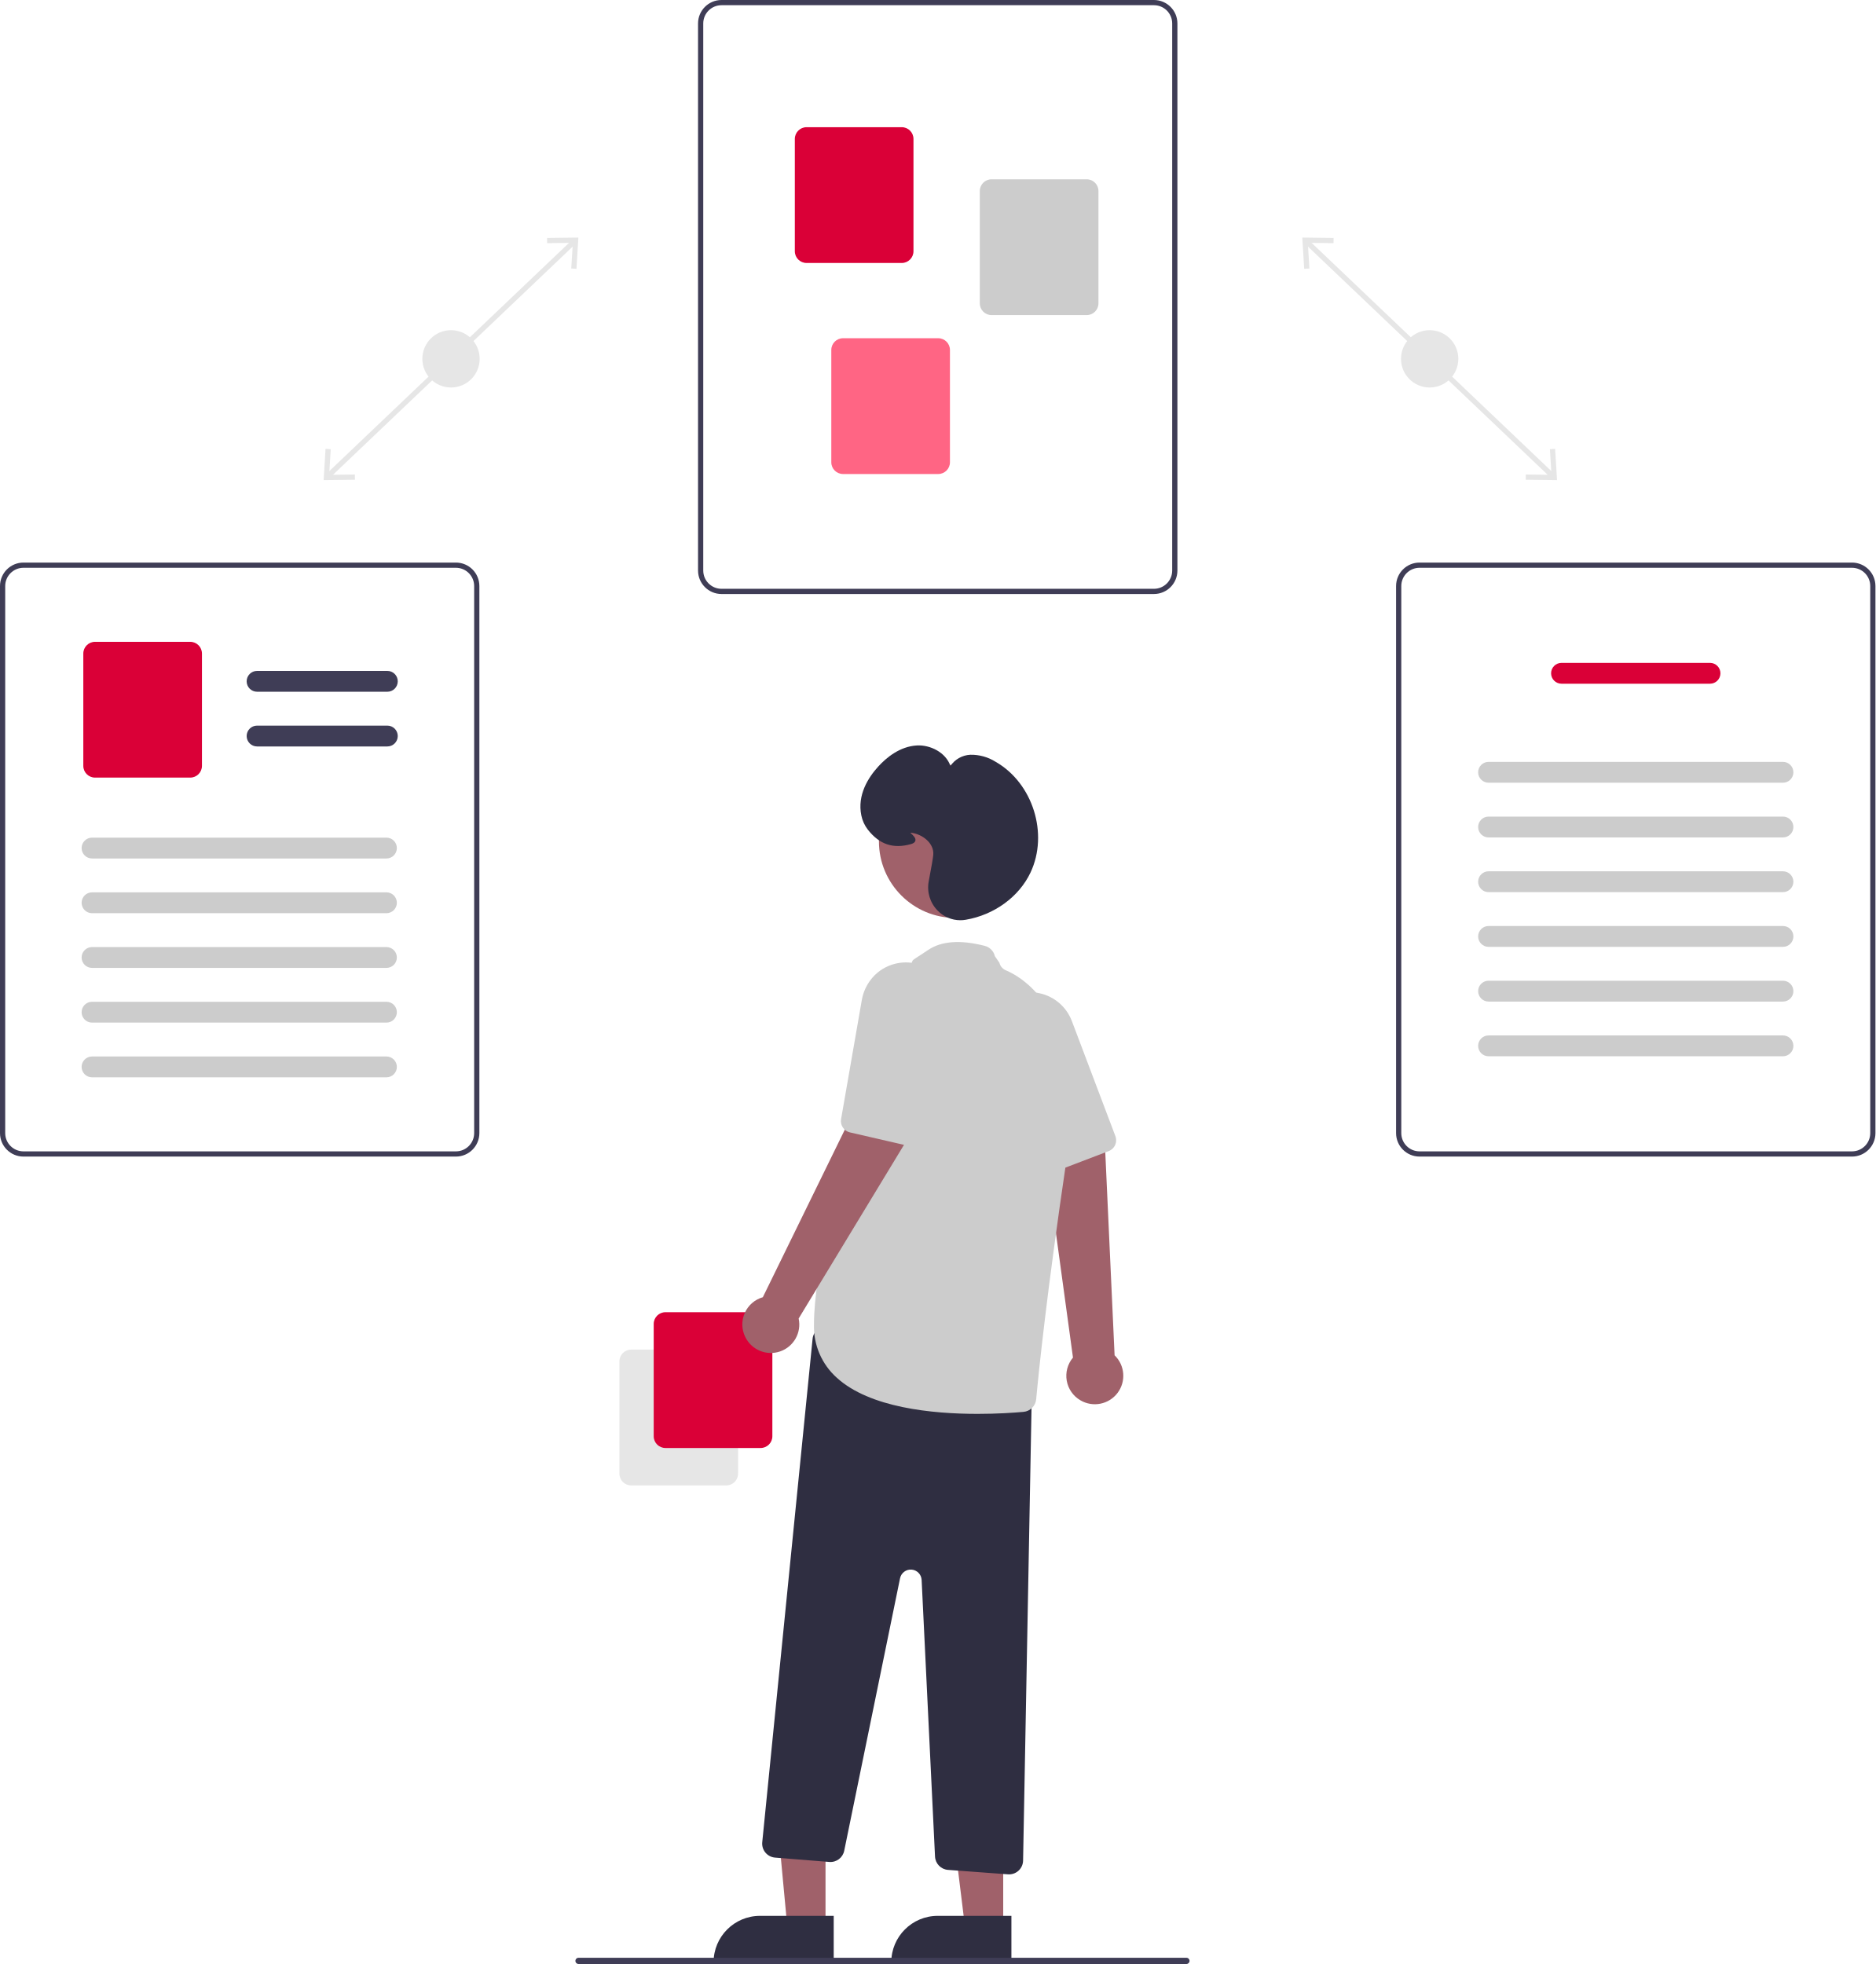
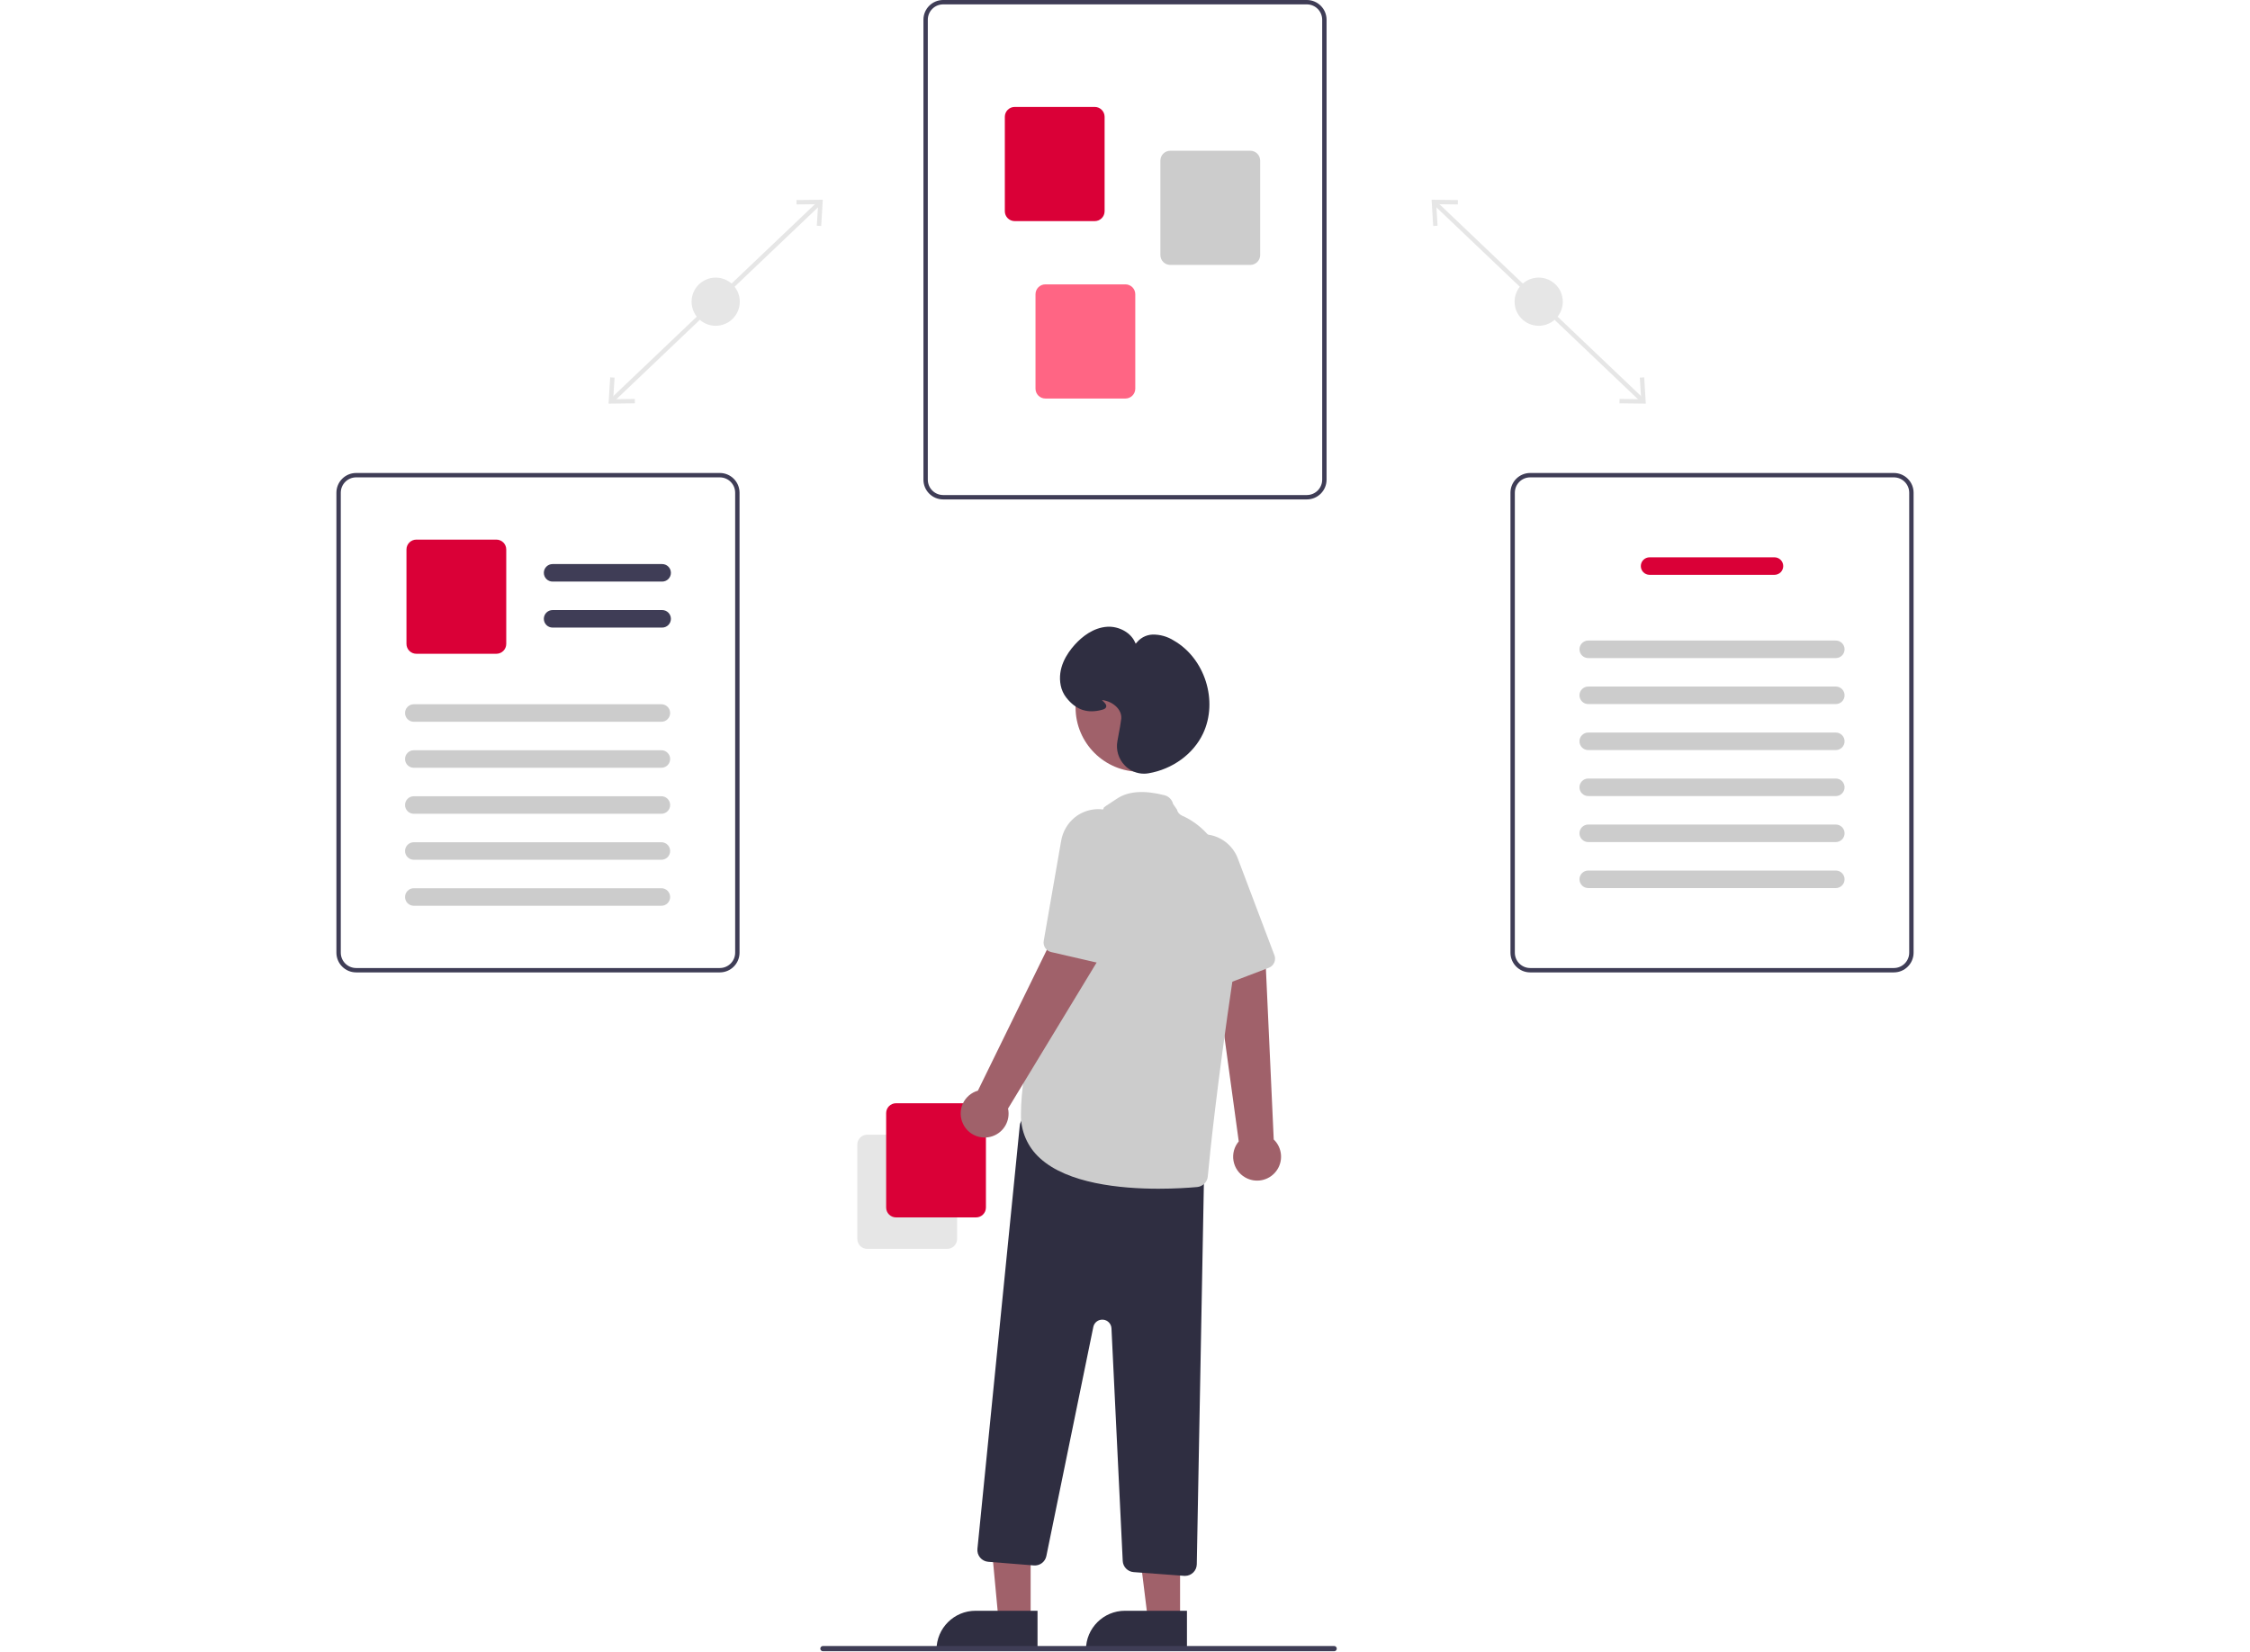
- <svg xmlns="http://www.w3.org/2000/svg" data-name="Layer 1" width="601.6" height="630" viewBox="0 0 601.6 630">
+ <svg xmlns="http://www.w3.org/2000/svg" data-name="Layer 1" width="835.213" height="613.098" viewBox="0 0 601.6 630">
  <rect x="756.964" y="195.507" width="1.672" height="109.196" transform="translate(-245.0684 491.4875) rotate(-46.40674)" fill="#e6e6e6" />
  <polygon points="498.845 143.982 497.175 144.083 497.679 152.309 489.437 152.21 489.419 153.882 499.457 154.001 498.845 143.982" fill="#e6e6e6" />
  <polygon points="427.781 76.326 427.763 77.998 419.522 77.899 420.026 86.125 418.355 86.226 417.745 76.206 427.781 76.326" fill="#e6e6e6" />
  <circle cx="458.6" cy="115.105" r="9.193" fill="#e6e6e6" />
  <rect x="389.274" y="249.269" width="109.196" height="1.672" transform="translate(-349.2594 240.0306) rotate(-43.59326)" fill="#e6e6e6" />
  <polygon points="103.815 154.001 113.853 153.882 113.834 152.21 105.593 152.309 106.097 144.083 104.427 143.982 103.815 154.001" fill="#e6e6e6" />
  <polygon points="185.527 76.206 184.916 86.226 183.246 86.125 183.749 77.899 175.508 77.998 175.49 76.326 185.527 76.206" fill="#e6e6e6" />
  <circle cx="144.672" cy="115.105" r="9.193" fill="#e6e6e6" />
  <path d="M669.364,325.543H530.636a7.53,7.53,0,0,1-7.521-7.521v-175.5A7.53,7.53,0,0,1,530.636,135H669.364a7.53,7.53,0,0,1,7.521,7.521v175.5A7.53,7.53,0,0,1,669.364,325.543ZM530.636,136.671a5.857,5.857,0,0,0-5.85,5.85v175.5a5.857,5.857,0,0,0,5.85,5.85H669.364a5.857,5.857,0,0,0,5.85-5.85v-175.5a5.857,5.857,0,0,0-5.85-5.85Z" transform="translate(-299.2 -135)" fill="#3f3d56" />
  <path d="M588.46,219.358h-30.537a3.765,3.765,0,0,1-3.761-3.761V179.562a3.765,3.765,0,0,1,3.761-3.761h30.537a3.765,3.765,0,0,1,3.761,3.761v36.036A3.765,3.765,0,0,1,588.46,219.358Z" transform="translate(-299.2 -135)" fill="#da0037" />
  <path d="M647.796,236.073h-30.537a3.765,3.765,0,0,1-3.761-3.761V196.276a3.765,3.765,0,0,1,3.761-3.761h30.537a3.765,3.765,0,0,1,3.761,3.761V232.312A3.765,3.765,0,0,1,647.796,236.073Z" transform="translate(-299.2 -135)" fill="#ccc" />
  <path d="M600.16,287.051h-30.537a3.765,3.765,0,0,1-3.761-3.761V247.255a3.765,3.765,0,0,1,3.761-3.761h30.537a3.765,3.765,0,0,1,3.761,3.761v36.036A3.765,3.765,0,0,1,600.16,287.051Z" transform="translate(-299.2 -135)" fill="#ff6584" />
  <path d="M893.279,506H754.55a7.53,7.53,0,0,1-7.521-7.521v-175.5a7.53,7.53,0,0,1,7.521-7.521H893.279A7.53,7.53,0,0,1,900.8,322.979v175.5A7.53,7.53,0,0,1,893.279,506ZM754.55,317.129a5.857,5.857,0,0,0-5.85,5.85v175.5a5.857,5.857,0,0,0,5.85,5.85H893.279a5.857,5.857,0,0,0,5.85-5.85v-175.5a5.857,5.857,0,0,0-5.85-5.85Z" transform="translate(-299.2 -135)" fill="#3f3d56" />
  <path d="M847.732,354.318H800.096a3.343,3.343,0,0,1,0-6.686h47.636a3.343,3.343,0,0,1,0,6.686Z" transform="translate(-299.2 -135)" fill="#da0037" />
  <path d="M871.132,386.075H776.696a3.343,3.343,0,1,1,0-6.686h94.436a3.343,3.343,0,1,1,0,6.686Z" transform="translate(-299.2 -135)" fill="#ccc" />
  <path d="M871.132,403.625H776.696a3.343,3.343,0,1,1,0-6.686h94.436a3.343,3.343,0,1,1,0,6.686Z" transform="translate(-299.2 -135)" fill="#ccc" />
  <path d="M871.132,421.175H776.696a3.343,3.343,0,1,1,0-6.686h94.436a3.343,3.343,0,1,1,0,6.686Z" transform="translate(-299.2 -135)" fill="#ccc" />
  <path d="M871.132,438.725H776.696a3.343,3.343,0,1,1,0-6.686h94.436a3.343,3.343,0,1,1,0,6.686Z" transform="translate(-299.2 -135)" fill="#ccc" />
  <path d="M871.132,456.275H776.696a3.343,3.343,0,1,1,0-6.686h94.436a3.343,3.343,0,1,1,0,6.686Z" transform="translate(-299.2 -135)" fill="#ccc" />
  <path d="M871.132,473.825H776.696a3.343,3.343,0,1,1,0-6.686h94.436a3.343,3.343,0,1,1,0,6.686Z" transform="translate(-299.2 -135)" fill="#ccc" />
  <path d="M445.45,506H306.721A7.53,7.53,0,0,1,299.2,498.479v-175.5a7.53,7.53,0,0,1,7.521-7.521H445.45a7.53,7.53,0,0,1,7.521,7.521v175.5A7.53,7.53,0,0,1,445.45,506ZM306.721,317.129a5.857,5.857,0,0,0-5.85,5.85v175.5a5.857,5.857,0,0,0,5.85,5.85H445.45a5.857,5.857,0,0,0,5.85-5.85v-175.5a5.857,5.857,0,0,0-5.85-5.85Z" transform="translate(-299.2 -135)" fill="#3f3d56" />
  <path d="M423.448,356.893H381.663a3.343,3.343,0,0,1,0-6.686h41.786a3.343,3.343,0,1,1,0,6.686Z" transform="translate(-299.2 -135)" fill="#3f3d56" />
  <path d="M423.448,374.443H381.663a3.343,3.343,0,0,1,0-6.686h41.786a3.343,3.343,0,1,1,0,6.686Z" transform="translate(-299.2 -135)" fill="#3f3d56" />
  <path d="M360.222,384.436h-30.537a3.765,3.765,0,0,1-3.761-3.761V344.639a3.765,3.765,0,0,1,3.761-3.761h30.537a3.765,3.765,0,0,1,3.761,3.761v36.036A3.765,3.765,0,0,1,360.222,384.436Z" transform="translate(-299.2 -135)" fill="#da0037" />
  <path d="M423.159,410.378H328.723a3.343,3.343,0,1,1,0-6.686H423.159a3.343,3.343,0,1,1,0,6.686Z" transform="translate(-299.2 -135)" fill="#ccc" />
  <path d="M423.159,427.928H328.723a3.343,3.343,0,1,1,0-6.686H423.159a3.343,3.343,0,1,1,0,6.686Z" transform="translate(-299.2 -135)" fill="#ccc" />
  <path d="M423.159,445.478H328.723a3.343,3.343,0,1,1,0-6.686H423.159a3.343,3.343,0,1,1,0,6.686Z" transform="translate(-299.2 -135)" fill="#ccc" />
  <path d="M423.159,463.028H328.723a3.343,3.343,0,1,1,0-6.686H423.159a3.343,3.343,0,1,1,0,6.686Z" transform="translate(-299.2 -135)" fill="#ccc" />
  <path d="M423.159,480.578H328.723a3.343,3.343,0,1,1,0-6.686H423.159a3.343,3.343,0,1,1,0,6.686Z" transform="translate(-299.2 -135)" fill="#ccc" />
  <path d="M497.895,607.719V571.683a3.765,3.765,0,0,1,3.761-3.761h30.537a3.765,3.765,0,0,1,3.761,3.761v36.036a3.765,3.765,0,0,1-3.761,3.761h-30.537A3.765,3.765,0,0,1,497.895,607.719Z" transform="translate(-299.2 -135)" fill="#e6e6e6" />
  <path d="M508.895,595.719V559.683a3.765,3.765,0,0,1,3.761-3.761h30.537a3.765,3.765,0,0,1,3.761,3.761v36.036a3.765,3.765,0,0,1-3.761,3.761h-30.537A3.765,3.765,0,0,1,508.895,595.719Z" transform="translate(-299.2 -135)" fill="#da0037" />
  <path d="M645.784,584.188a9.078,9.078,0,0,1-2.398-13.711l-9.466-69.188,19.718.968,3.096,67.486a9.127,9.127,0,0,1-10.949,14.446Z" transform="translate(-299.2 -135)" fill="#a0616a" />
  <path d="M656.344,503.179a3.705,3.705,0,0,1-1.505,1.064l-17.72,6.763a3.723,3.723,0,0,1-4.729-1.965l-15.696-35.275a14.74,14.74,0,0,1-.721-10.431,14.337,14.337,0,0,1,10.912-9.782,13.673,13.673,0,0,1,5.89.083,14.28,14.28,0,0,1,10.263,8.921l13.956,36.89A3.73,3.73,0,0,1,656.344,503.179Z" transform="translate(-299.2 -135)" fill="#ccc" />
  <polygon points="264.807 618.06 252.547 618.06 248.102 570.549 264.809 570.773 264.807 618.06" fill="#a0616a" />
  <path d="M243.79,614.557h23.644a0,0,0,0,1,0,0v14.887a0,0,0,0,1,0,0H228.903a0,0,0,0,1,0,0v0A14.887,14.887,0,0,1,243.79,614.557Z" fill="#2f2e41" />
  <polygon points="321.807 618.06 309.547 618.06 303.715 570.772 321.809 570.773 321.807 618.06" fill="#a0616a" />
  <path d="M300.79,614.557h23.644a0,0,0,0,1,0,0v14.887a0,0,0,0,1,0,0H285.903a0,0,0,0,1,0,0v0A14.887,14.887,0,0,1,300.79,614.557Z" fill="#2f2e41" />
  <path d="M622.549,736.236l-19.255-1.426a4.506,4.506,0,0,1-4.162-4.271L594.838,641.809a3.5,3.5,0,0,0-6.925-.533L570.002,728.683a4.506,4.506,0,0,1-4.767,3.582l-17.406-1.393a4.5,4.5,0,0,1-4.119-4.933L559.858,564.463a4.5,4.5,0,0,1,5.434-3.949l61.406,13.349a4.511,4.511,0,0,1,3.543,4.481L627.381,731.832a4.502,4.502,0,0,1-4.489,4.416C622.778,736.248,622.664,736.243,622.549,736.236Z" transform="translate(-299.2 -135)" fill="#2f2e41" />
  <circle cx="306.503" cy="269.888" r="24.561" fill="#a0616a" />
  <path d="M567.596,576.915a21.962,21.962,0,0,1-7.294-16.866c0-35.301,30.556-114.168,31.514-116.629.093-.593.9-.849,5.129-3.706,4.232-2.859,10.335-3.299,18.139-1.306a4.479,4.479,0,0,1,3.25,3.318l1.452,2.098a3.491,3.491,0,0,0,2.029,2.406c6.293,2.651,26.298,14.878,19.481,60.892-6.332,42.743-8.902,67.881-9.713,76.705a4.491,4.491,0,0,1-4.072,4.065c-3.086.276-8.382.644-14.689.644C598.202,588.536,578.147,586.564,567.596,576.915Z" transform="translate(-299.2 -135)" fill="#ccc" />
  <path d="M538.247,563.837a9.078,9.078,0,0,1,5.649-12.722L574.589,488.39l15.833,11.791-35.034,57.763a9.127,9.127,0,0,1-17.142,5.894Z" transform="translate(-299.2 -135)" fill="#a0616a" />
  <path d="M592.156,502.454a3.705,3.705,0,0,1-1.843.045l-18.482-4.258a3.723,3.723,0,0,1-2.832-4.266l6.623-38.038a14.74,14.74,0,0,1,5.214-9.064,14.337,14.337,0,0,1,14.511-2.043,13.673,13.673,0,0,1,4.844,3.351,14.28,14.28,0,0,1,3.551,13.127l-8.967,38.409A3.73,3.73,0,0,1,592.156,502.454Z" transform="translate(-299.2 -135)" fill="#ccc" />
  <path d="M599.953,427.079a10.584,10.584,0,0,1-2.839-9.387c.856-4.479,1.359-7.41,1.455-8.477h0c.326-3.648-3.361-6.601-7.01-7.07-.141-.018-.26-.031-.359-.039.093.091.193.184.28.267.693.651,1.556,1.462,1.351,2.298-.124.503-.584.861-1.407,1.091-5.706,1.597-10.101.131-13.831-4.616a11.026,11.026,0,0,1-2.105-4.598c-1.336-6.555,2.224-12.143,5.446-15.675,2.657-2.913,6.964-6.449,12.394-6.752,4.223-.236,9.246,2.194,10.749,6.574a8.159,8.159,0,0,1,6.361-3.586,14.662,14.662,0,0,1,8.158,2.269c11.909,6.822,17.027,23.073,11.177,35.488-3.68,7.809-11.654,13.623-20.81,15.172a10.393,10.393,0,0,1-1.735.147A10.115,10.115,0,0,1,599.953,427.079Z" transform="translate(-299.2 -135)" fill="#2f2e41" />
  <path d="M484.779,765h195a1,1,0,0,0,0-2h-195a1,1,0,1,0,0,2Z" transform="translate(-299.2 -135)" fill="#3f3d56" />
</svg>
